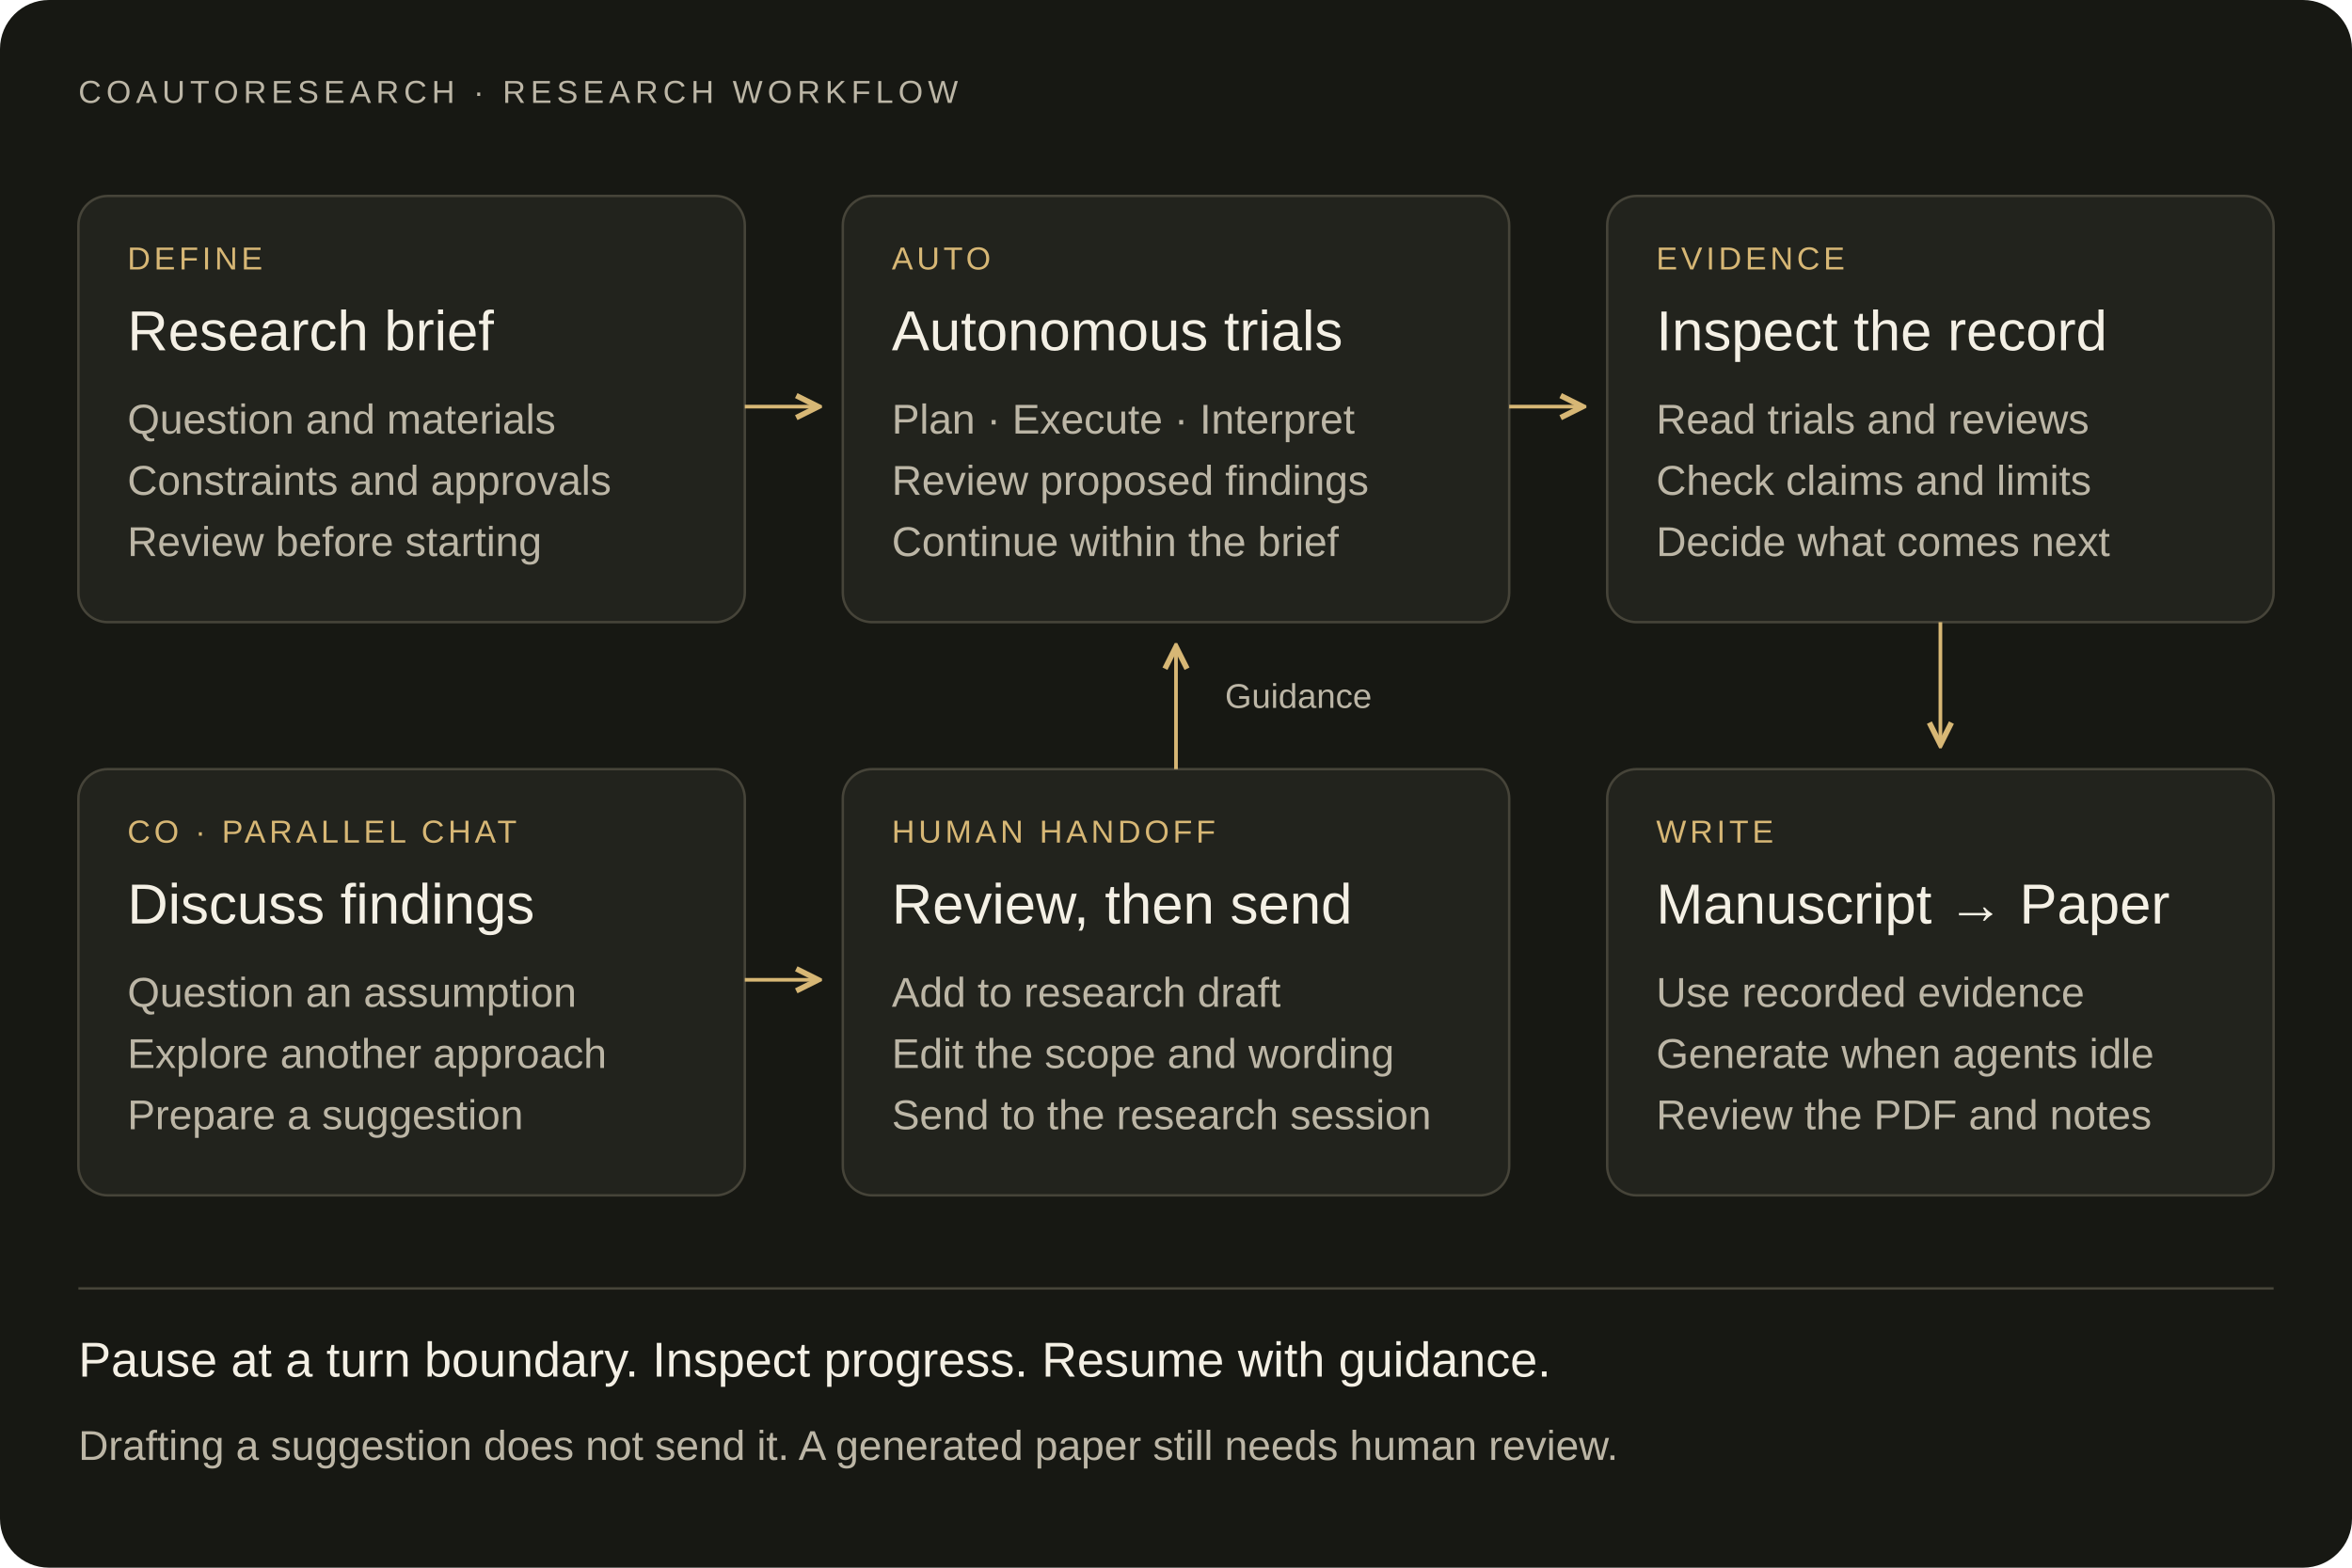
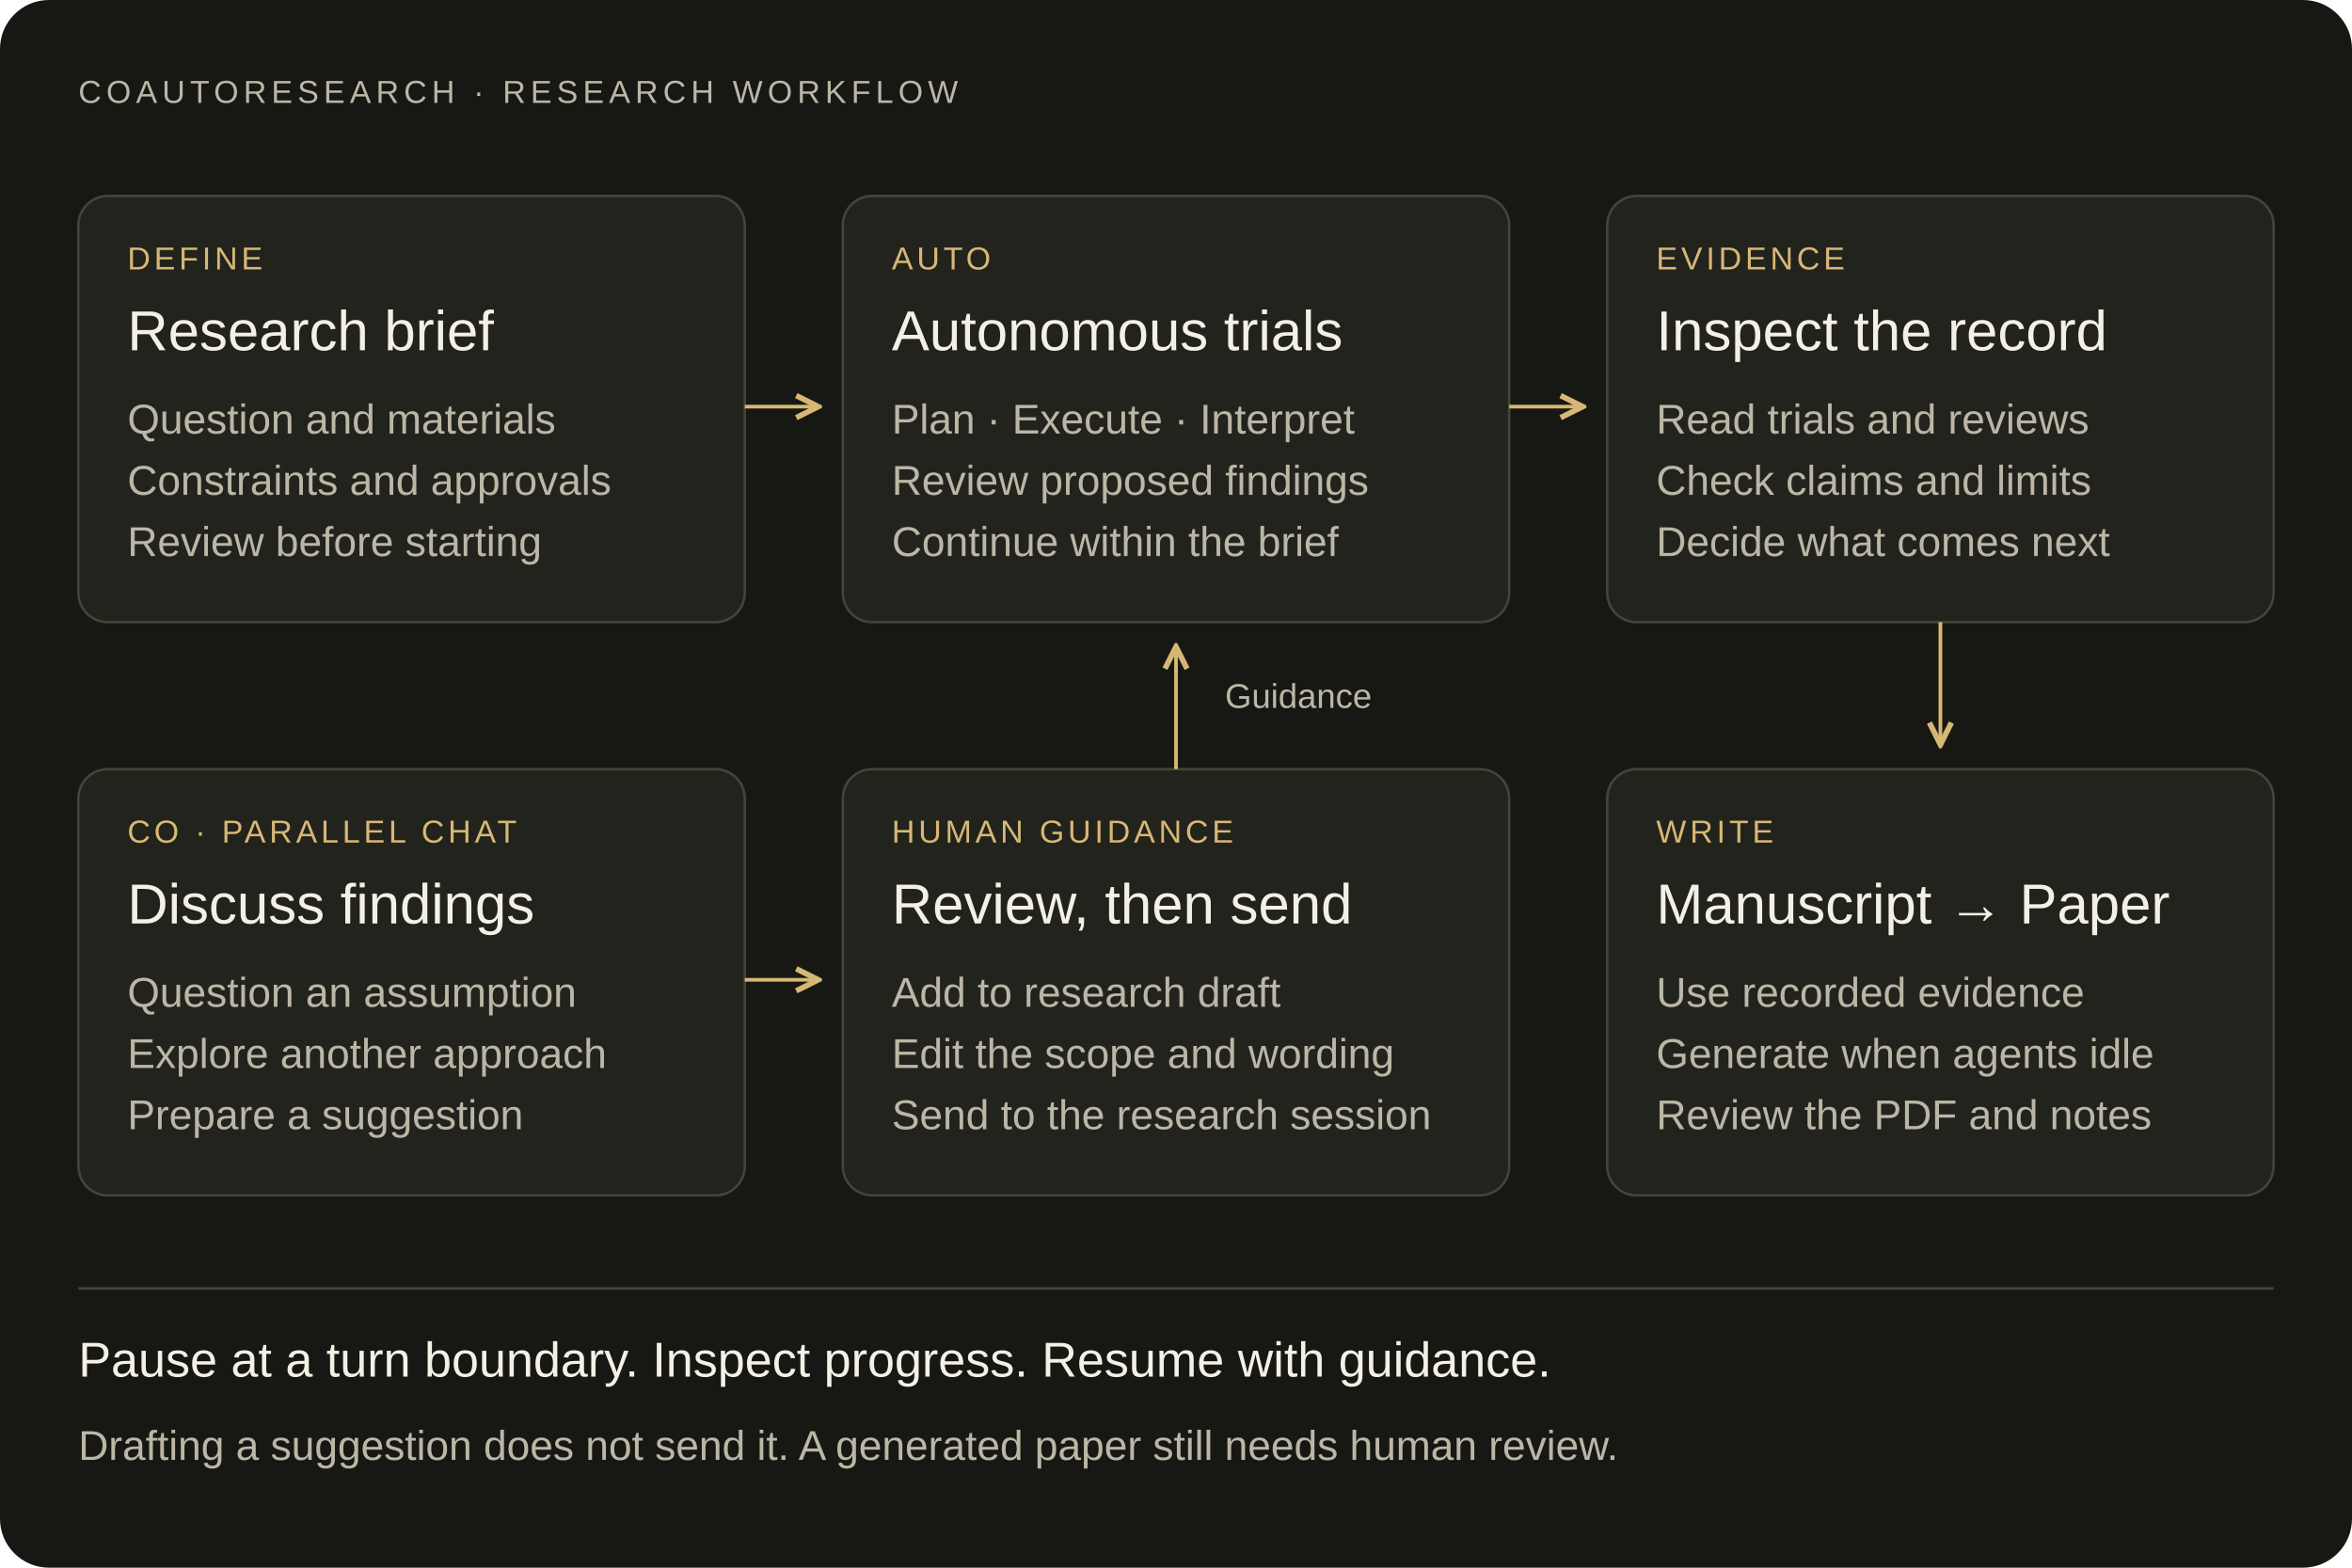
<svg xmlns="http://www.w3.org/2000/svg" width="960" height="640" viewBox="0 0 960 640" role="img" aria-labelledby="title desc">
  <defs>
    <marker id="arrow" markerWidth="8" markerHeight="8" refX="7" refY="4" orient="auto-start-reverse">
      <path d="M1 1 L7 4 L1 7" fill="none" stroke="#d7b775" stroke-width="1.5" />
    </marker>
  </defs>
  <rect width="960" height="640" rx="20" fill="#171813" />
  <g font-family="Arial, Helvetica, sans-serif">
    <text x="32" y="42" fill="#bcb6a6" font-size="13" letter-spacing="2">COAUTORESEARCH · RESEARCH WORKFLOW</text>
    <rect x="32" y="80" width="272" height="174" rx="12" fill="#22231d" stroke="#464439" />
    <text x="52" y="110" fill="#d7b775" font-size="13" letter-spacing="1.5">DEFINE</text>
    <text x="52" y="143" fill="#f4f0e5" font-size="23">Research brief</text>
    <text x="52" y="177" fill="#bcb6a6" font-size="17">Question and materials</text>
    <text x="52" y="202" fill="#bcb6a6" font-size="17">Constraints and approvals</text>
    <text x="52" y="227" fill="#bcb6a6" font-size="17">Review before starting</text>
    <rect x="344" y="80" width="272" height="174" rx="12" fill="#22231d" stroke="#464439" />
    <text x="364" y="110" fill="#d7b775" font-size="13" letter-spacing="1.5">AUTO</text>
    <text x="364" y="143" fill="#f4f0e5" font-size="23">Autonomous trials</text>
    <text x="364" y="177" fill="#bcb6a6" font-size="17">Plan · Execute · Interpret</text>
    <text x="364" y="202" fill="#bcb6a6" font-size="17">Review proposed findings</text>
    <text x="364" y="227" fill="#bcb6a6" font-size="17">Continue within the brief</text>
    <rect x="656" y="80" width="272" height="174" rx="12" fill="#22231d" stroke="#464439" />
    <text x="676" y="110" fill="#d7b775" font-size="13" letter-spacing="1.5">EVIDENCE</text>
    <text x="676" y="143" fill="#f4f0e5" font-size="23">Inspect the record</text>
    <text x="676" y="177" fill="#bcb6a6" font-size="17">Read trials and reviews</text>
    <text x="676" y="202" fill="#bcb6a6" font-size="17">Check claims and limits</text>
    <text x="676" y="227" fill="#bcb6a6" font-size="17">Decide what comes next</text>
    <path d="M304 166 H334" fill="none" stroke="#d7b775" stroke-width="1.5" marker-end="url(#arrow)" />
    <path d="M616 166 H646" fill="none" stroke="#d7b775" stroke-width="1.5" marker-end="url(#arrow)" />
    <rect x="32" y="314" width="272" height="174" rx="12" fill="#22231d" stroke="#464439" />
    <text x="52" y="344" fill="#d7b775" font-size="13" letter-spacing="1.5">CO · PARALLEL CHAT</text>
    <text x="52" y="377" fill="#f4f0e5" font-size="23">Discuss findings</text>
    <text x="52" y="411" fill="#bcb6a6" font-size="17">Question an assumption</text>
    <text x="52" y="436" fill="#bcb6a6" font-size="17">Explore another approach</text>
    <text x="52" y="461" fill="#bcb6a6" font-size="17">Prepare a suggestion</text>
    <rect x="344" y="314" width="272" height="174" rx="12" fill="#22231d" stroke="#464439" />
-     <text x="364" y="344" fill="#d7b775" font-size="13" letter-spacing="1.5">HUMAN HANDOFF</text>
+     <text x="364" y="344" fill="#d7b775" font-size="13" letter-spacing="1.5">HUMAN GUIDANCE</text>
    <text x="364" y="377" fill="#f4f0e5" font-size="23">Review, then send</text>
    <text x="364" y="411" fill="#bcb6a6" font-size="17">Add to research draft</text>
    <text x="364" y="436" fill="#bcb6a6" font-size="17">Edit the scope and wording</text>
    <text x="364" y="461" fill="#bcb6a6" font-size="17">Send to the research session</text>
    <path d="M304 400 H334" fill="none" stroke="#d7b775" stroke-width="1.5" marker-end="url(#arrow)" />
    <path d="M480 314 V264" fill="none" stroke="#d7b775" stroke-width="1.5" marker-end="url(#arrow)" />
    <text x="500" y="289" fill="#bcb6a6" font-size="14">Guidance</text>
    <rect x="656" y="314" width="272" height="174" rx="12" fill="#22231d" stroke="#464439" />
    <text x="676" y="344" fill="#d7b775" font-size="13" letter-spacing="1.5">WRITE</text>
    <text x="676" y="377" fill="#f4f0e5" font-size="23">Manuscript → Paper</text>
    <text x="676" y="411" fill="#bcb6a6" font-size="17">Use recorded evidence</text>
    <text x="676" y="436" fill="#bcb6a6" font-size="17">Generate when agents idle</text>
    <text x="676" y="461" fill="#bcb6a6" font-size="17">Review the PDF and notes</text>
    <path d="M792 254 V304" fill="none" stroke="#d7b775" stroke-width="1.5" marker-end="url(#arrow)" />
    <path d="M32 526 H928" stroke="#464439" />
    <text x="32" y="562" fill="#f4f0e5" font-size="20">Pause at a turn boundary. Inspect progress. Resume with guidance.</text>
    <text x="32" y="596" fill="#bcb6a6" font-size="17">Drafting a suggestion does not send it. A generated paper still needs human review.</text>
  </g>
</svg>
